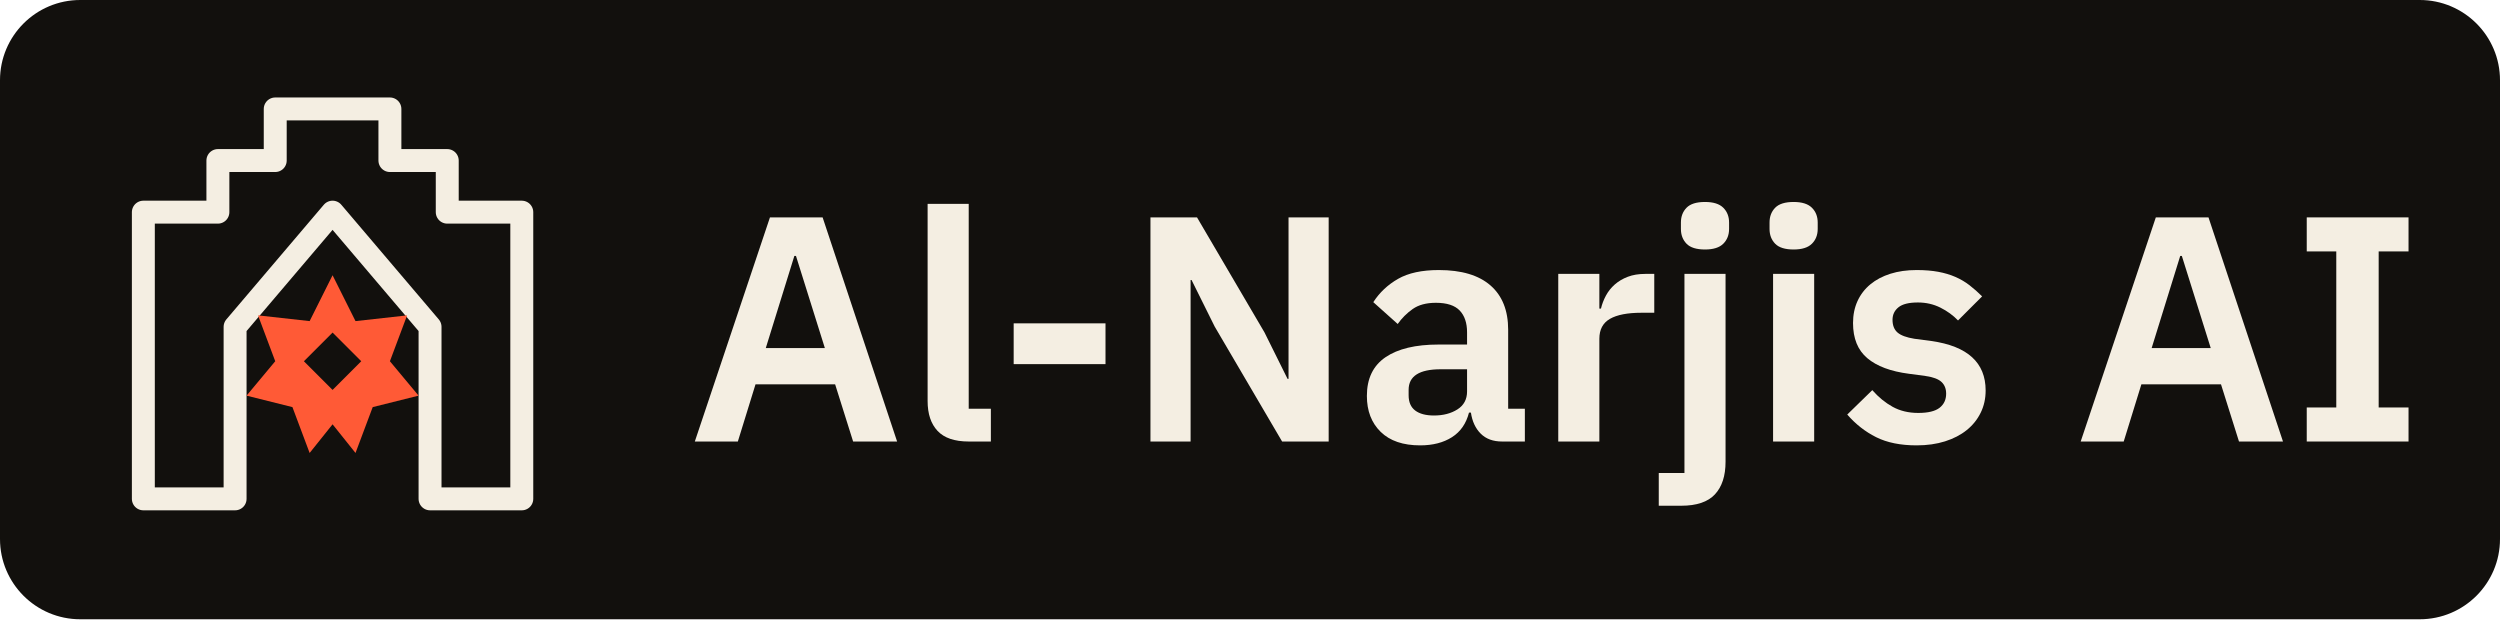
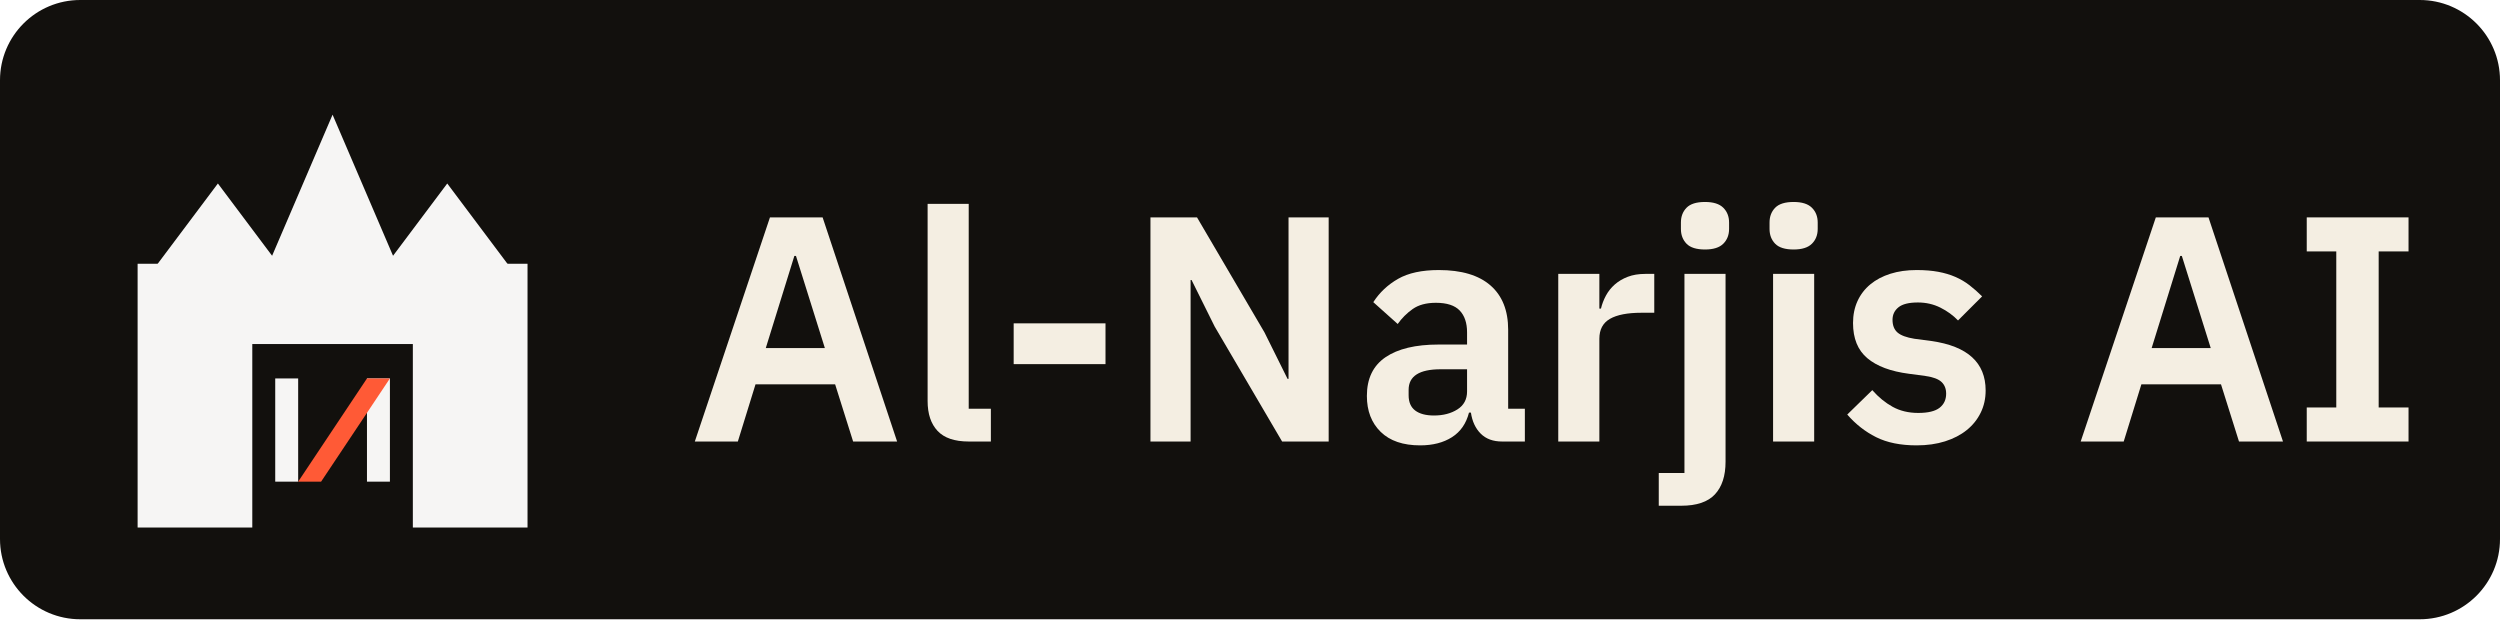
<svg xmlns="http://www.w3.org/2000/svg" viewBox="0 0 436 108" role="img" aria-label="Al-Narjis AI">
  <rect width="436" height="108" rx="14" fill="#12100d" />
  <g transform="translate(8 4)">
-     <path d="M17 83V33H30V24H40V15H60V24H70V33H83V83H67V53L50 33 33 53V83Z" fill="none" stroke="#f4eee2" stroke-width="4" stroke-linejoin="round" />
-     <path d="M50 44 54 52 63 51 60 59 65 65 57 67 54 75 50 70 46 75 43 67 35 65 40 59 37 51 46 52Z M50 54 55 59 50 64 45 59Z" fill="#ff5a36" fill-rule="evenodd" />
+     <path fill="#f6f5f4" d="M18 44 30 28 42 44Z" />
+     <path fill="#f6f5f4" d="M38 44 50 16 62 44Z" />
+     <path fill="#f6f5f4" d="M58 44 70 28 82 44Z" />
+     <path fill="#f6f5f4" fill-rule="evenodd" d="M16 42H84V88H16ZM36 56H64V88H36Z" />
+     <path fill="#f6f5f4" d="M40 62H44V80H40Z" />
+     <path fill="#f6f5f4" d="M56 62H60V80H56Z" />
+     <path fill="#ff5a36" d="M44 80 56 62H60L48 80Z" />
  </g>
  <g fill="#f4eee2">
    <path transform="translate(120.000 77.000) scale(0.056 -0.056)" d="M514 0 458 178H210L155 0H21L255 698H419L651 0ZM336 578H331L242 291H426Z" />
    <path transform="translate(157.632 77.000) scale(0.056 -0.056)" d="M202 0Q136 0 105.0 33.0Q74 66 74 126V740H202V102H271V0Z" />
    <path transform="translate(173.536 77.000) scale(0.056 -0.056)" d="M58 241V368H344V241Z" />
    <path transform="translate(196.048 77.000) scale(0.056 -0.056)" d="M282 358 210 503H207V0H82V698H227L437 340L509 195H512V698H637V0H492Z" />
    <path transform="translate(236.312 77.000) scale(0.056 -0.056)" d="M458 0Q416 0 391.5 24.5Q367 49 361 90H355Q342 39 302.0 13.5Q262 -12 203 -12Q123 -12 80.0 30.0Q37 72 37 142Q37 223 95.0 262.5Q153 302 260 302H349V340Q349 384 326.0 408.0Q303 432 252 432Q207 432 179.5 412.5Q152 393 133 366L57 434Q86 479 134.0 506.5Q182 534 261 534Q367 534 422.0 486.0Q477 438 477 348V102H529V0ZM246 81Q289 81 319.0 100.0Q349 119 349 156V225H267Q167 225 167 161V144Q167 112 187.5 96.5Q208 81 246 81Z" />
    <path transform="translate(267.616 77.000) scale(0.056 -0.056)" d="M74 0V522H202V414H207Q212 435 222.5 454.5Q233 474 250.0 489.0Q267 504 290.5 513.0Q314 522 345 522H373V401H333Q268 401 235.0 382.0Q202 363 202 320V0Z" />
    <path transform="translate(289.624 77.000) scale(0.056 -0.056)" d="M74 522H202V-63Q202 -129 169.0 -164.5Q136 -200 64 -200H-6V-98H74ZM138 598Q98 598 80.5 616.0Q63 634 63 662V682Q63 710 80.5 728.0Q98 746 138 746Q177 746 195.0 728.0Q213 710 213 682V662Q213 634 195.0 616.0Q177 598 138 598Z" />
    <path transform="translate(305.080 77.000) scale(0.056 -0.056)" d="M138 598Q98 598 80.5 616.0Q63 634 63 662V682Q63 710 80.5 728.0Q98 746 138 746Q177 746 195.0 728.0Q213 710 213 682V662Q213 634 195.0 616.0Q177 598 138 598ZM74 522H202V0H74Z" />
    <path transform="translate(320.536 77.000) scale(0.056 -0.056)" d="M245 -12Q170 -12 119.0 13.5Q68 39 29 84L107 160Q136 127 170.5 108.0Q205 89 250 89Q296 89 316.5 105.0Q337 121 337 149Q337 172 322.5 185.5Q308 199 273 204L221 211Q136 222 91.5 259.5Q47 297 47 369Q47 407 61.0 437.5Q75 468 101.0 489.5Q127 511 163.5 522.5Q200 534 245 534Q283 534 312.5 528.5Q342 523 366.0 512.5Q390 502 410.0 486.5Q430 471 449 452L374 377Q351 401 319.0 417.0Q287 433 249 433Q207 433 188.5 418.0Q170 403 170 379Q170 353 185.5 339.5Q201 326 238 320L291 313Q460 289 460 159Q460 121 444.5 89.5Q429 58 401.0 35.5Q373 13 333.5 0.5Q294 -12 245 -12Z" />
    <path transform="translate(361.696 77.000) scale(0.056 -0.056)" d="M514 0 458 178H210L155 0H21L255 698H419L651 0ZM336 578H331L242 291H426Z" />
    <path transform="translate(399.328 77.000) scale(0.056 -0.056)" d="M53 0V106H145V592H53V698H370V592H277V106H370V0Z" />
  </g>
</svg>
